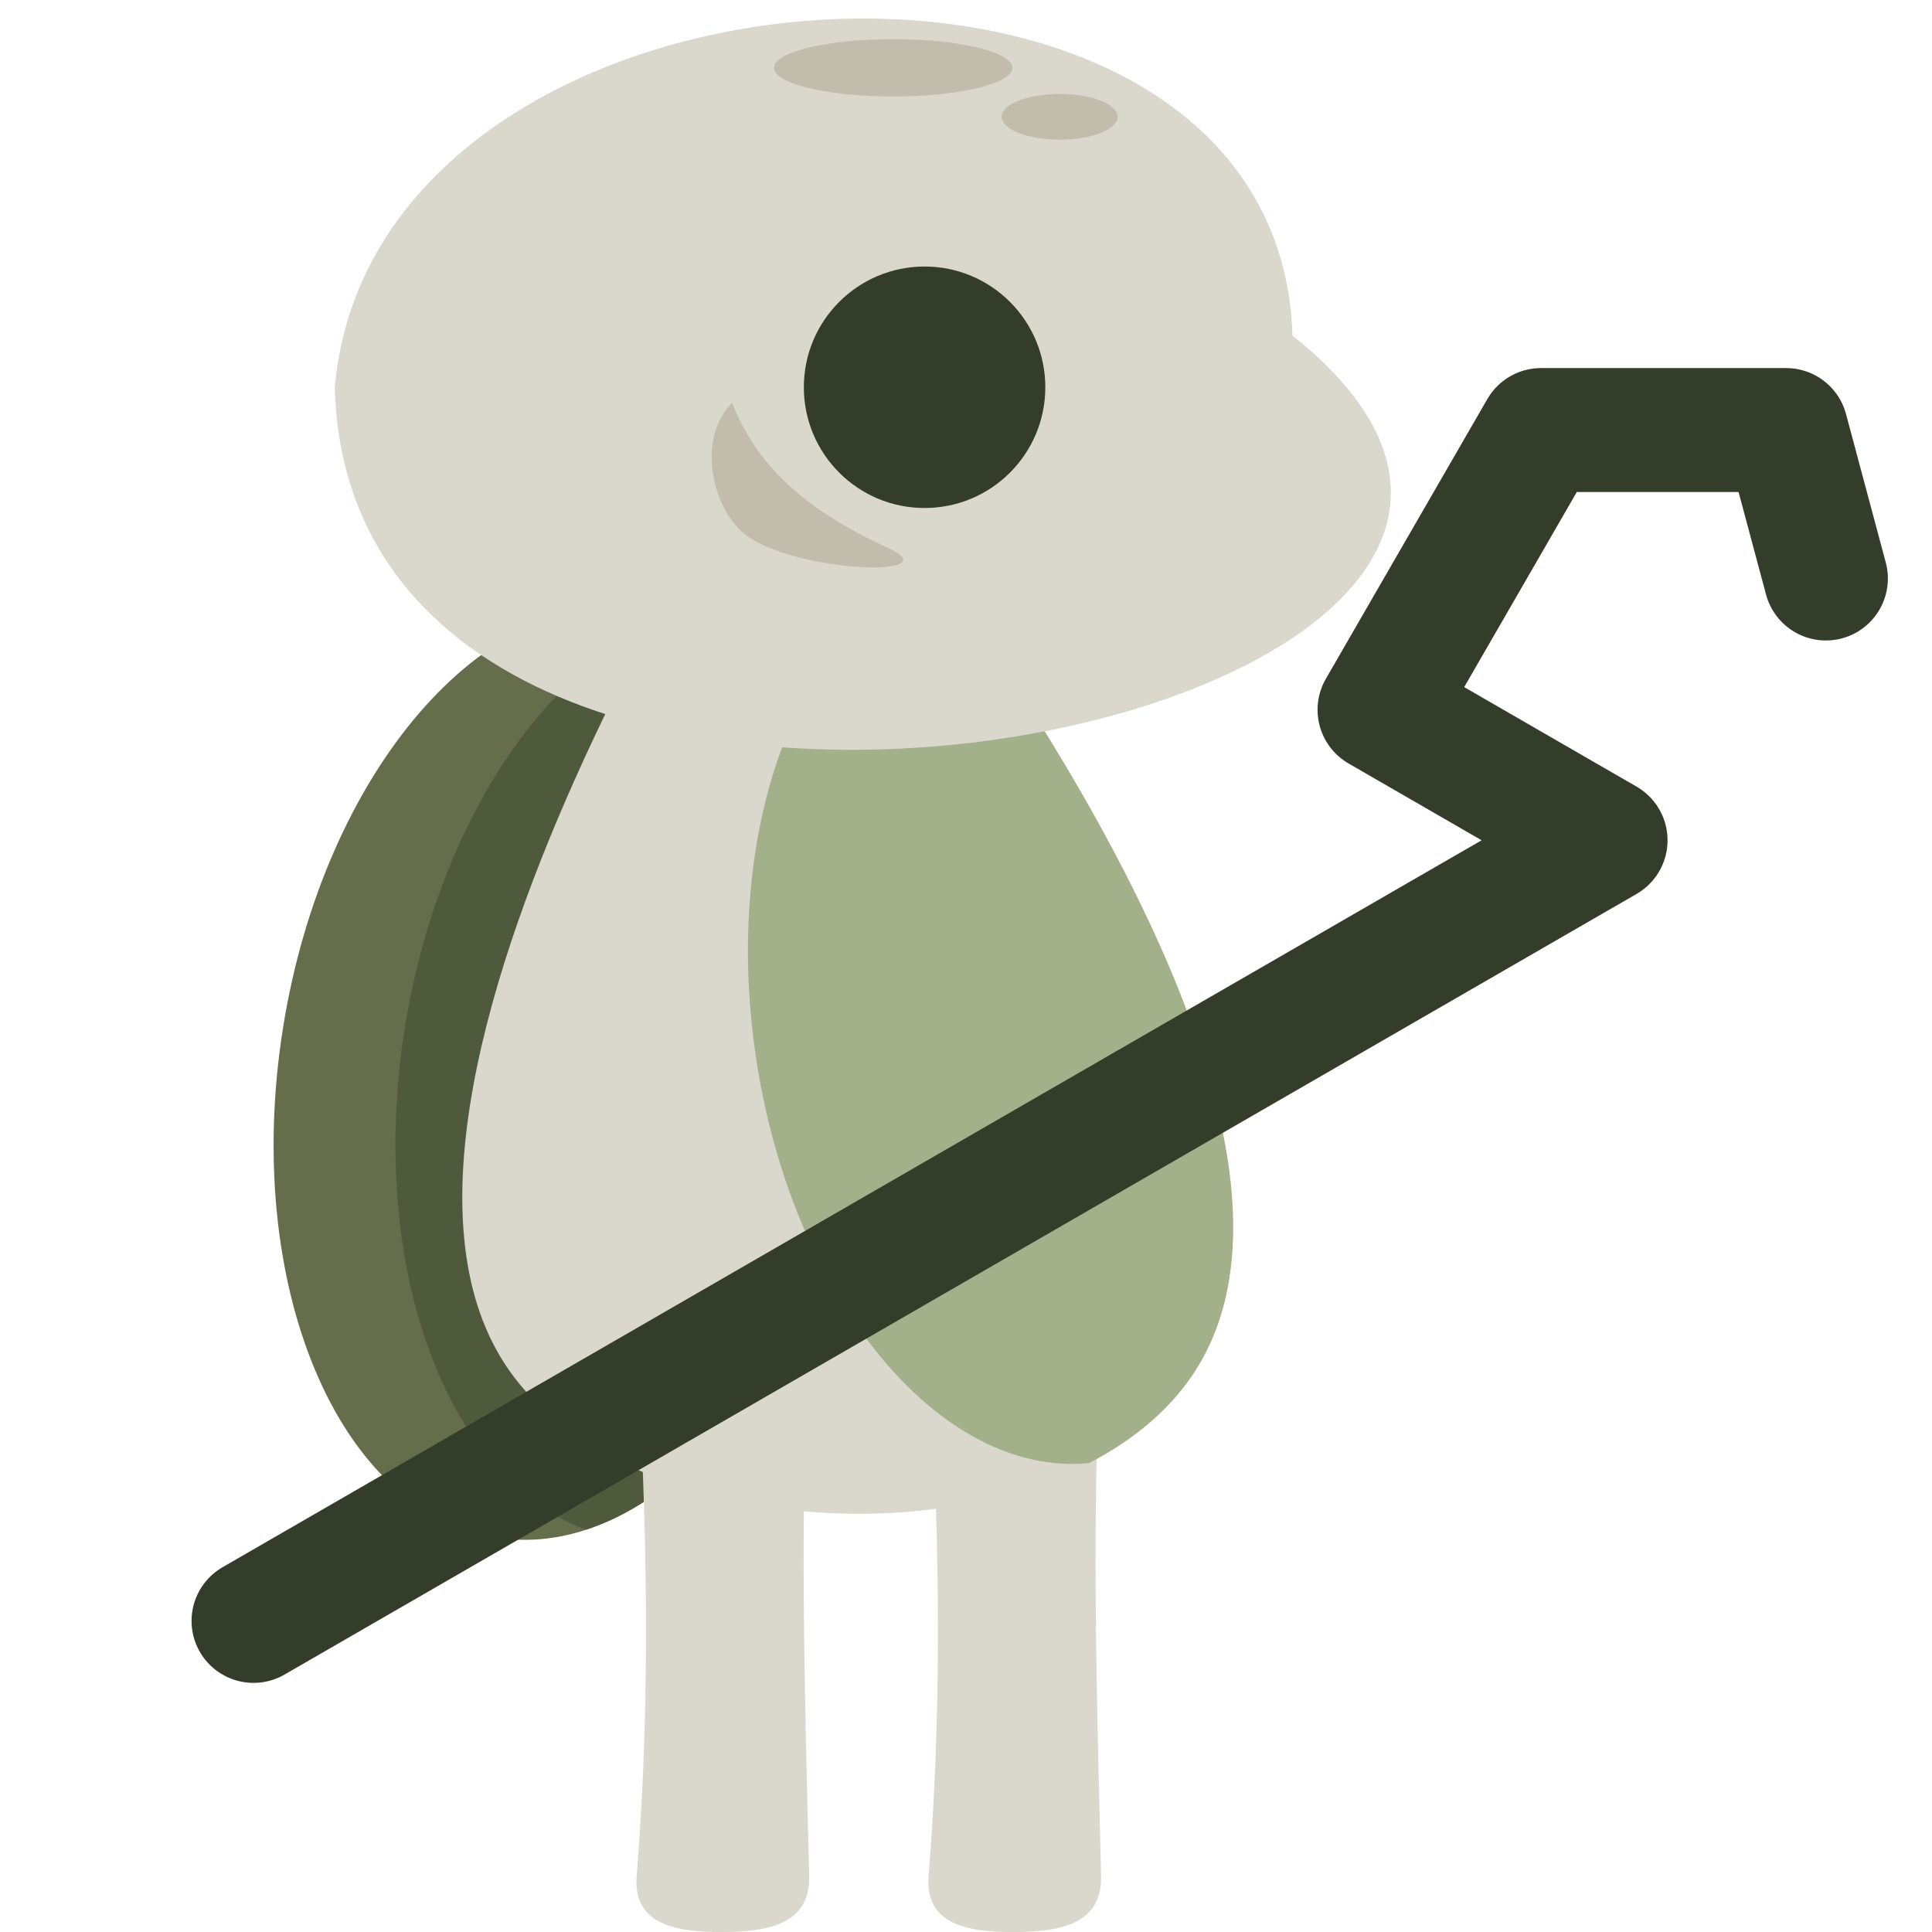
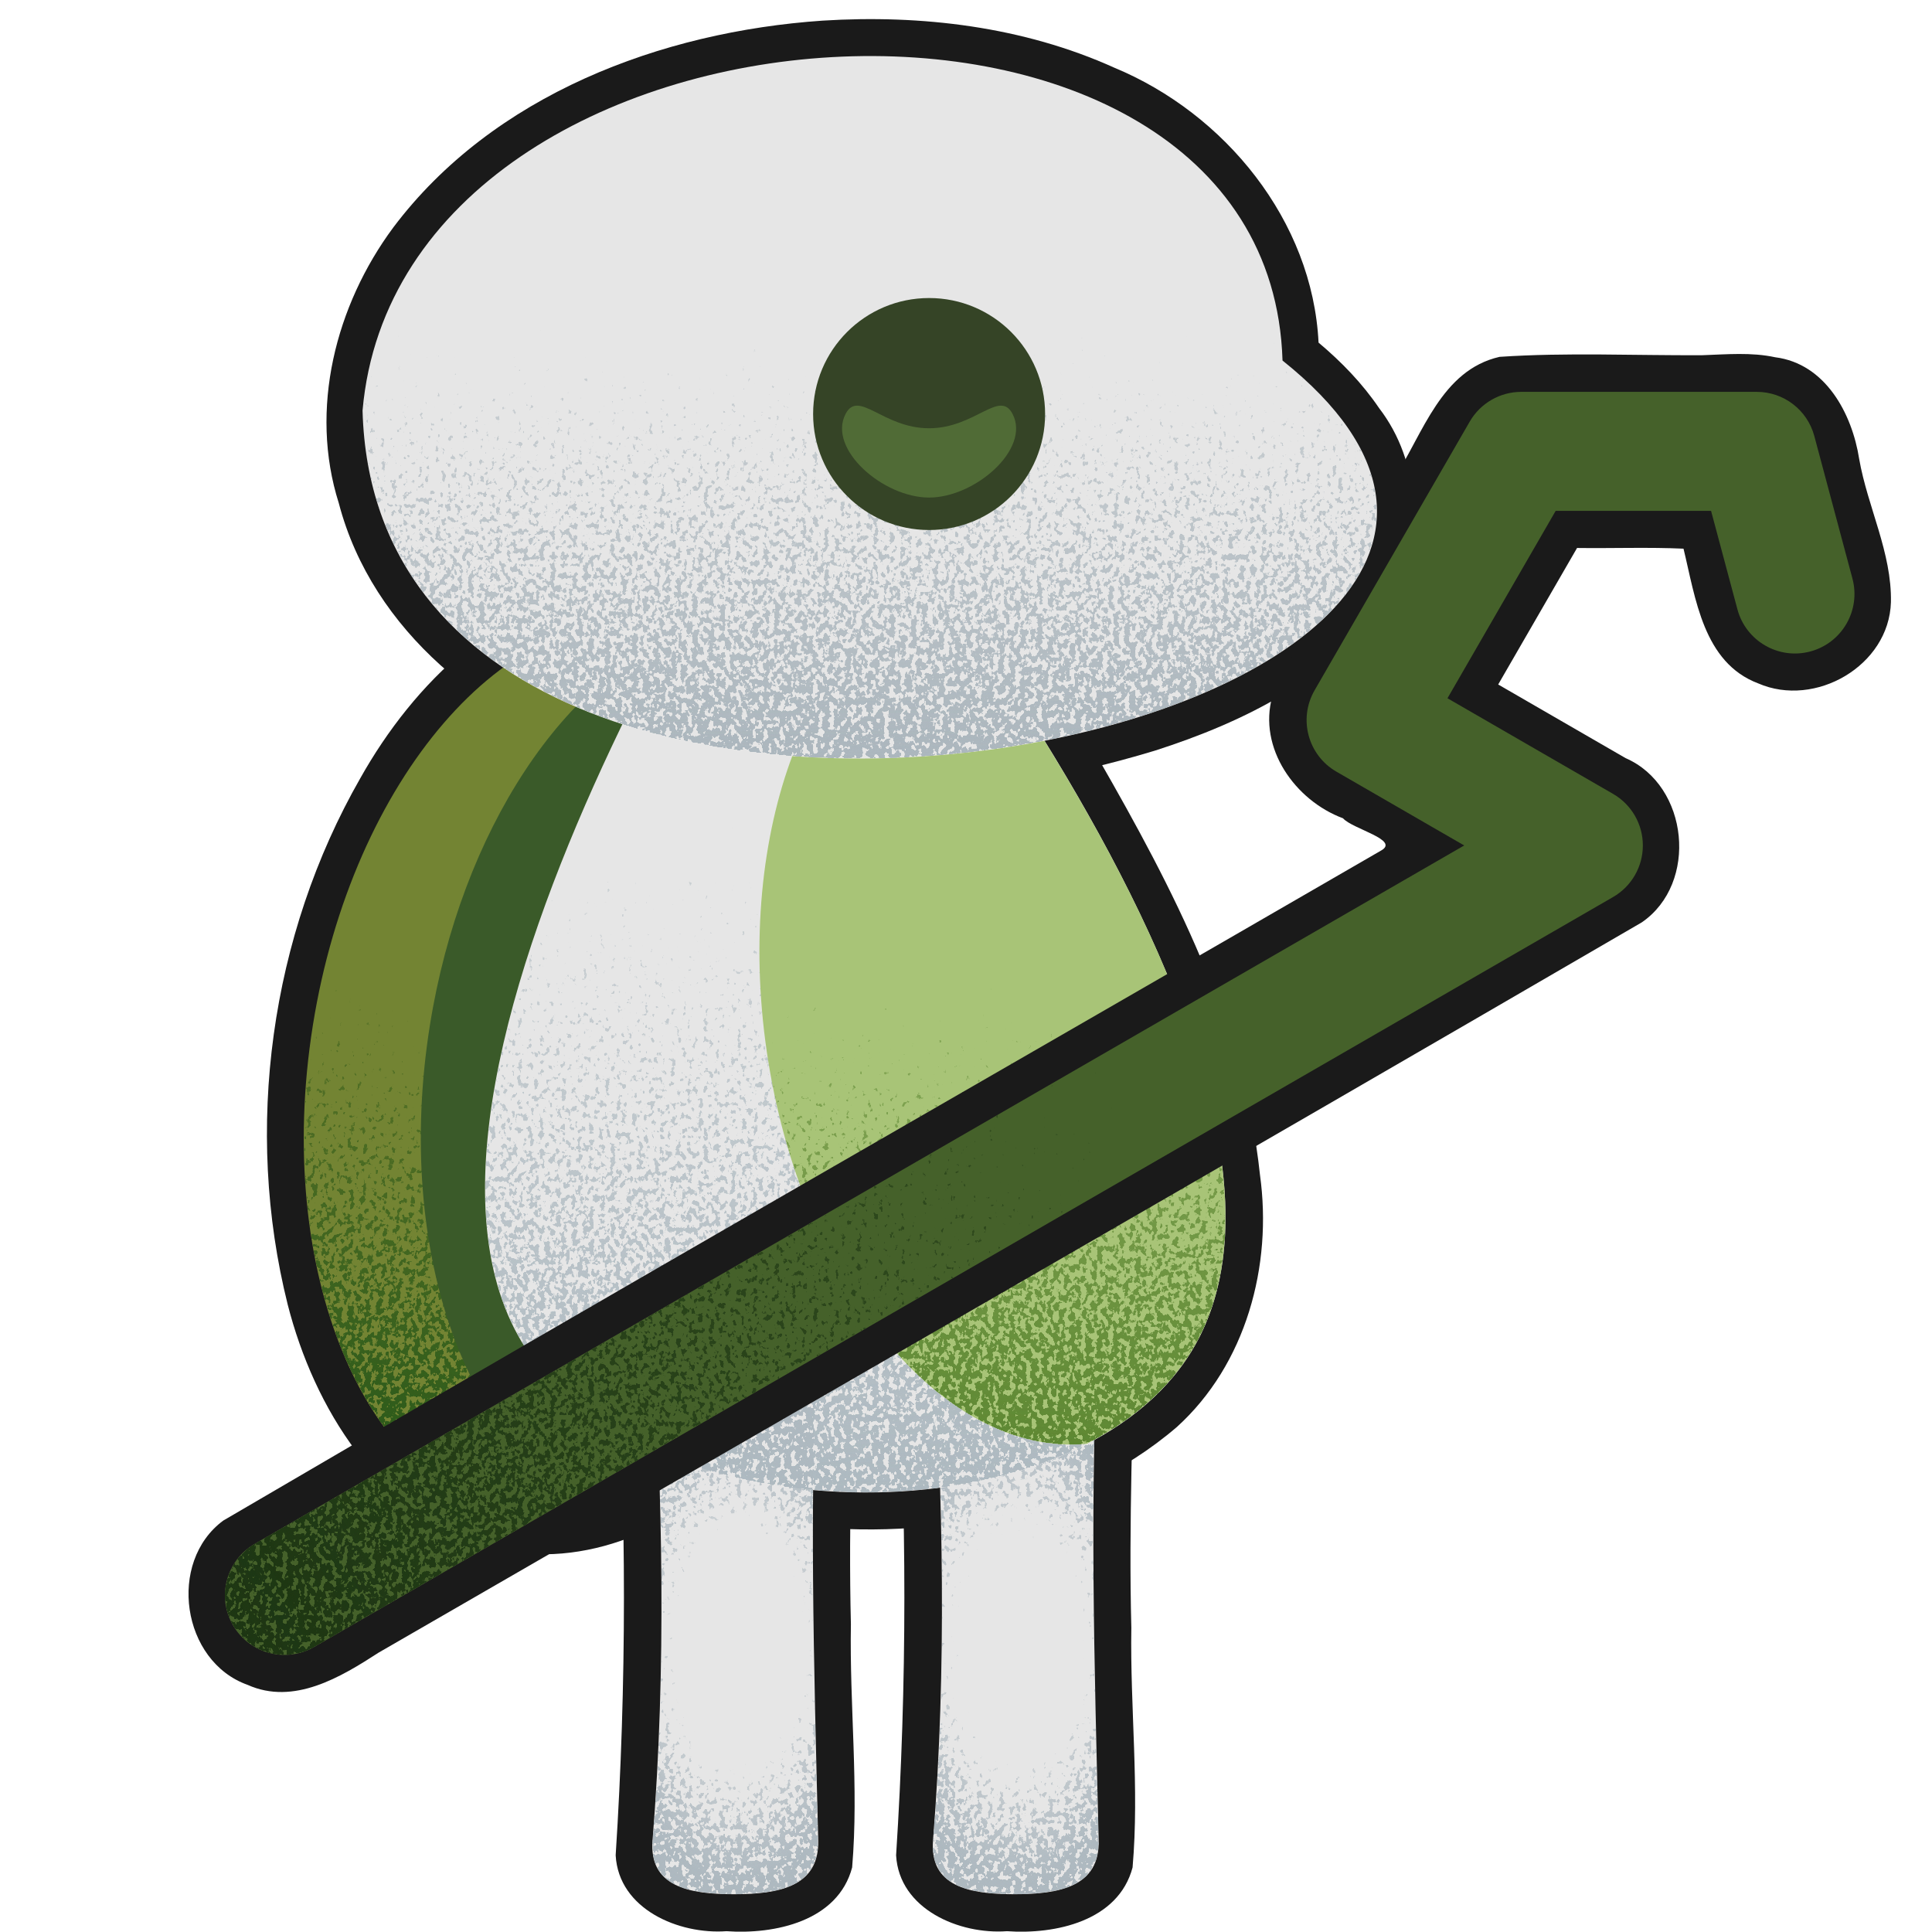
- <svg xmlns="http://www.w3.org/2000/svg" width="200" height="200" viewBox="0 0 52.917 52.917" version="1.1" id="svg8">
-   <defs id="defs2" />
+ <svg xmlns="http://www.w3.org/2000/svg" xmlns:xlink="http://www.w3.org/1999/xlink" width="200" height="200" viewBox="0 0 52.917 52.917" version="1.1" id="svg8">
+   <defs id="defs2">
+     <linearGradient id="linearGradient2504">
+       <stop style="stop-color:#aeb9c0;stop-opacity:0" offset="0" id="stop2500" />
+       <stop style="stop-color:#aeb9c0;stop-opacity:1" offset="1" id="stop2502" />
+     </linearGradient>
+     <linearGradient id="linearGradient2476">
+       <stop style="stop-color:#285819;stop-opacity:1" offset="0" id="stop2472" />
+       <stop style="stop-color:#4a671d;stop-opacity:0;" offset="1" id="stop2474" />
+     </linearGradient>
+     <linearGradient id="linearGradient2418">
+       <stop style="stop-color:#5e8833;stop-opacity:1;" offset="0" id="stop2414" />
+       <stop style="stop-color:#5e8833;stop-opacity:0;" offset="1" id="stop2416" />
+     </linearGradient>
+     <linearGradient id="linearGradient2381">
+       <stop style="stop-color:#adb9c0;stop-opacity:1;" offset="0" id="stop2377" />
+       <stop style="stop-color:#adb9c0;stop-opacity:0;" offset="1" id="stop2379" />
+     </linearGradient>
+     <linearGradient id="linearGradient2353">
+       <stop style="stop-color:#1d3613;stop-opacity:1;" offset="0" id="stop2349" />
+       <stop style="stop-color:#1d3613;stop-opacity:0;" offset="1" id="stop2351" />
+     </linearGradient>
+     <linearGradient id="linearGradient2272">
+       <stop style="stop-color:#abb6bd;stop-opacity:1;" offset="0" id="stop2268" />
+       <stop style="stop-color:#abb6bd;stop-opacity:0;" offset="1" id="stop2270" />
+     </linearGradient>
+     <filter style="color-interpolation-filters:sRGB;" id="filter2266">
+       <feTurbulence type="fractalNoise" baseFrequency="6.412 5.581" numOctaves="3" seed="84" result="turbulence" id="feTurbulence2250" />
+       <feComposite in="SourceGraphic" in2="turbulence" operator="in" result="composite1" id="feComposite2252" />
+       <feColorMatrix values="1 0 0 0 0 0 1 0 0 0 0 0 1 0 0 0 0 0 22.586 -8.804 " result="color" id="feColorMatrix2254" />
+       <feFlood flood-opacity="0" flood-color="rgb(149,184,216)" result="flood" id="feFlood2256" />
+       <feMerge result="merge" id="feMerge2262">
+         <feMergeNode in="flood" id="feMergeNode2258" />
+         <feMergeNode in="color" id="feMergeNode2260" />
+       </feMerge>
+       <feComposite in2="SourceGraphic" operator="in" result="composite2" id="feComposite2264" />
+     </filter>
+     <linearGradient xlink:href="#linearGradient2272" id="linearGradient2274" x1="22.478" y1="20.554" x2="22.478" y2="-1.098" gradientUnits="userSpaceOnUse" />
+     <filter style="color-interpolation-filters:sRGB;" id="filter2347">
+       <feTurbulence type="fractalNoise" baseFrequency="6.412 5.581" numOctaves="3" seed="84" result="turbulence" id="feTurbulence2331" />
+       <feComposite in="SourceGraphic" in2="turbulence" operator="in" result="composite1" id="feComposite2333" />
+       <feColorMatrix values="1 0 0 0 0 0 1 0 0 0 0 0 1 0 0 0 0 0 22.586 -8.804 " result="color" id="feColorMatrix2335" />
+       <feFlood flood-opacity="0" flood-color="rgb(149,184,216)" result="flood" id="feFlood2337" />
+       <feMerge result="merge" id="feMerge2343">
+         <feMergeNode in="flood" id="feMergeNode2339" />
+         <feMergeNode in="color" id="feMergeNode2341" />
+       </feMerge>
+       <feComposite in2="SourceGraphic" operator="in" result="composite2" id="feComposite2345" />
+     </filter>
+     <linearGradient xlink:href="#linearGradient2353" id="linearGradient2355" x1="5.665" y1="45.177" x2="50.974" y2="18.213" gradientUnits="userSpaceOnUse" />
+     <filter style="color-interpolation-filters:sRGB;" id="filter2375">
+       <feTurbulence type="fractalNoise" baseFrequency="6.412 5.581" numOctaves="3" seed="84" result="turbulence" id="feTurbulence2359" />
+       <feComposite in="SourceGraphic" in2="turbulence" operator="in" result="composite1" id="feComposite2361" />
+       <feColorMatrix values="1 0 0 0 0 0 1 0 0 0 0 0 1 0 0 0 0 0 22.586 -8.804 " result="color" id="feColorMatrix2363" />
+       <feFlood flood-opacity="0" flood-color="rgb(149,184,216)" result="flood" id="feFlood2365" />
+       <feMerge result="merge" id="feMerge2371">
+         <feMergeNode in="flood" id="feMergeNode2367" />
+         <feMergeNode in="color" id="feMergeNode2369" />
+       </feMerge>
+       <feComposite in2="SourceGraphic" operator="in" result="composite2" id="feComposite2373" />
+     </filter>
+     <linearGradient xlink:href="#linearGradient2381" id="linearGradient2383" x1="23.215" y1="41.45" x2="23.215" y2="7.999" gradientUnits="userSpaceOnUse" />
+     <filter style="color-interpolation-filters:sRGB;" id="filter2412">
+       <feTurbulence type="fractalNoise" baseFrequency="6.412 5.581" numOctaves="3" seed="84" result="turbulence" id="feTurbulence2396" />
+       <feComposite in="SourceGraphic" in2="turbulence" operator="in" result="composite1" id="feComposite2398" />
+       <feColorMatrix values="1 0 0 0 0 0 1 0 0 0 0 0 1 0 0 0 0 0 22.586 -8.804 " result="color" id="feColorMatrix2400" />
+       <feFlood flood-opacity="0" flood-color="rgb(149,184,216)" result="flood" id="feFlood2402" />
+       <feMerge result="merge" id="feMerge2408">
+         <feMergeNode in="flood" id="feMergeNode2404" />
+         <feMergeNode in="color" id="feMergeNode2406" />
+       </feMerge>
+       <feComposite in2="SourceGraphic" operator="in" result="composite2" id="feComposite2410" />
+     </filter>
+     <linearGradient xlink:href="#linearGradient2418" id="linearGradient2420" x1="29.818" y1="40.076" x2="29.818" y2="17.205" gradientUnits="userSpaceOnUse" />
+     <filter style="color-interpolation-filters:sRGB;" id="filter2470">
+       <feTurbulence type="fractalNoise" baseFrequency="6.412 5.581" numOctaves="3" seed="84" result="turbulence" id="feTurbulence2454" />
+       <feComposite in="SourceGraphic" in2="turbulence" operator="in" result="composite1" id="feComposite2456" />
+       <feColorMatrix values="1 0 0 0 0 0 1 0 0 0 0 0 1 0 0 0 0 0 22.586 -8.804 " result="color" id="feColorMatrix2458" />
+       <feFlood flood-opacity="0" flood-color="rgb(149,184,216)" result="flood" id="feFlood2460" />
+       <feMerge result="merge" id="feMerge2466">
+         <feMergeNode in="flood" id="feMergeNode2462" />
+         <feMergeNode in="color" id="feMergeNode2464" />
+       </feMerge>
+       <feComposite in2="SourceGraphic" operator="in" result="composite2" id="feComposite2468" />
+     </filter>
+     <linearGradient xlink:href="#linearGradient2476" id="linearGradient2478" x1="19.989" y1="39.188" x2="20.928" y2="13.781" gradientUnits="userSpaceOnUse" />
+     <filter style="color-interpolation-filters:sRGB;" id="filter2498">
+       <feTurbulence type="fractalNoise" baseFrequency="6.412 5.581" numOctaves="3" seed="84" result="turbulence" id="feTurbulence2482" />
+       <feComposite in="SourceGraphic" in2="turbulence" operator="in" result="composite1" id="feComposite2484" />
+       <feColorMatrix values="1 0 0 0 0 0 1 0 0 0 0 0 1 0 0 0 0 0 22.586 -8.804 " result="color" id="feColorMatrix2486" />
+       <feFlood flood-opacity="0" flood-color="rgb(149,184,216)" result="flood" id="feFlood2488" />
+       <feMerge result="merge" id="feMerge2494">
+         <feMergeNode in="flood" id="feMergeNode2490" />
+         <feMergeNode in="color" id="feMergeNode2492" />
+       </feMerge>
+       <feComposite in2="SourceGraphic" operator="in" result="composite2" id="feComposite2496" />
+     </filter>
+     <radialGradient xlink:href="#linearGradient2504" id="radialGradient2508" cx="19.88" cy="44.752" fx="19.88" fy="44.752" r="2.841" gradientTransform="matrix(1.336457,0,0,2.354271,-6.677164,-59.50891)" gradientUnits="userSpaceOnUse" />
+     <radialGradient xlink:href="#linearGradient2504" id="radialGradient2512" gradientUnits="userSpaceOnUse" gradientTransform="matrix(1.336457,0,0,2.354271,1.319292,-59.50891)" cx="19.88" cy="44.752" fx="19.88" fy="44.752" r="2.841" />
+   </defs>
  <g id="layer1">
-     <ellipse style="fill:#656d4a;fill-opacity:1;stroke:none;stroke-width:0.68;stroke-linecap:round;stroke-linejoin:round;stroke-miterlimit:4;stroke-dasharray:none;stroke-opacity:1;paint-order:stroke markers fill" id="path901" cx="20.044" cy="26.575" rx="7.956" ry="12.874" transform="rotate(9.058849)" />
-     <path id="ellipse903" style="fill:#4f5a3d;fill-opacity:1;stroke:none;stroke-width:0.68;stroke-linecap:round;stroke-linejoin:round;stroke-miterlimit:4;stroke-dasharray:none;stroke-opacity:1;paint-order:stroke markers fill" d="m 18.497,16.904 a 7.956,12.874 9.059 0 0 -7.407,11.242 7.956,12.874 9.059 0 0 4.97,13.748 7.956,12.874 9.059 0 0 7.407,-11.243 7.956,12.874 9.059 0 0 -4.97,-13.747 z" />
-     <path id="path895" style="fill:#dad7cd;fill-opacity:1;stroke:none;stroke-width:0.68;stroke-linecap:round;stroke-linejoin:round;stroke-miterlimit:4;stroke-dasharray:none;stroke-opacity:1;paint-order:stroke markers fill" d="m 27.797,34.854 c 1.309,0 2.44,0.685 2.362,1.991 -0.269,4.52 -0.122,9.543 0,14.537 0.032,1.308 -1.095,1.536 -2.404,1.536 -1.309,0 -2.425,-0.231 -2.32,-1.536 0.4,-4.994 0.274,-9.793 0,-14.537 -0.075,-1.306 1.053,-1.991 2.362,-1.991 z" />
-     <path style="fill:#dad7cd;fill-opacity:1;stroke:none;stroke-width:0.679px;stroke-linecap:butt;stroke-linejoin:miter;stroke-opacity:1" d="m 21.722,10.521 c 0,0 -13.343,19.699 -7.643,27.195 3.75,4.932 15.131,5.079 18.589,-0.063 C 38.109,29.561 21.722,10.521 21.722,10.521 Z" id="path867" />
-     <path id="path918" style="fill:#a3b18a;fill-opacity:1;stroke:none;stroke-width:0.68;stroke-linecap:round;stroke-linejoin:round;stroke-miterlimit:4;stroke-dasharray:none;stroke-opacity:1;paint-order:stroke markers fill" d="m 25.728,15.71 a 12.387,7.655 81.664 0 0 -5.031,13.191 12.387,7.655 81.664 0 0 9.121,11.175 c 1.177,-0.606 2.168,-1.411 2.849,-2.423 3.641,-5.415 -2.482,-15.709 -6.939,-21.943 z" />
-     <path style="fill:#dad7cd;fill-opacity:1;stroke:none;stroke-width:0.435px;stroke-linecap:butt;stroke-linejoin:miter;stroke-opacity:1" d="M 9.17,10.615 C 10.261,-1.855 35.018,-3.31 35.401,9.19 48.491,19.639 9.635,27.738 9.17,10.615 Z" id="path865" />
-     <circle style="fill:#333d29;fill-opacity:1;stroke:none;stroke-width:1.566;stroke-linecap:round;stroke-linejoin:round;paint-order:stroke markers fill" id="circle863" cx="25.324" cy="10.607" r="3.307" />
-     <path id="rect892" style="fill:#dad7cd;fill-opacity:1;stroke:none;stroke-width:0.68;stroke-linecap:round;stroke-linejoin:round;stroke-miterlimit:4;stroke-dasharray:none;stroke-opacity:1;paint-order:stroke markers fill" d="m 19.801,34.854 c 1.309,0 2.44,0.685 2.362,1.991 -0.269,4.52 -0.122,9.543 0,14.537 0.032,1.308 -1.095,1.536 -2.404,1.536 -1.309,0 -2.425,-0.231 -2.32,-1.536 0.4,-4.994 0.274,-9.793 0,-14.537 -0.075,-1.306 1.053,-1.991 2.362,-1.991 z" />
-     <ellipse style="fill:#c1bcab;fill-opacity:1;stroke:none;stroke-width:0.54;stroke-linecap:round;stroke-linejoin:round;stroke-miterlimit:4;stroke-dasharray:none;stroke-opacity:1;paint-order:stroke markers fill" id="path912" cx="24.463" cy="1.857" rx="3.264" ry="0.785" />
-     <ellipse style="fill:#c1bcab;fill-opacity:1;stroke:none;stroke-width:0.337;stroke-linecap:round;stroke-linejoin:round;stroke-miterlimit:4;stroke-dasharray:none;stroke-opacity:1;paint-order:stroke markers fill" id="ellipse914" cx="29.023" cy="3.199" rx="1.589" ry="0.626" />
-     <path style="fill:none;stroke:#333d29;stroke-width:3.395;stroke-linecap:round;stroke-linejoin:round;stroke-miterlimit:4;stroke-dasharray:none;stroke-opacity:1" d="M 6.944,44.396 43.976,23.015 37.785,19.441 42.208,11.779 h 6.714 l 1.089,4.066" id="path971" />
-     <path style="fill:#c1bcab;fill-opacity:1;stroke:none;stroke-width:0.679px;stroke-linecap:butt;stroke-linejoin:miter;stroke-opacity:1" d="m 20.054,11.033 c 0.642,1.64 1.891,2.887 4.248,3.964 1.905,0.871 -2.966,0.698 -4.092,-0.539 -0.816,-0.896 -1.026,-2.582 -0.156,-3.425 3e-6,-3e-6 1.1e-5,0 1.1e-5,0 z" id="path975" />
+     <path id="path2311" style="fill:#1a1a1a;fill-opacity:1;stroke:none;stroke-width:0.653;stroke-linecap:round;stroke-linejoin:round;stroke-miterlimit:4;stroke-dasharray:none;stroke-opacity:1;paint-order:stroke markers fill" d="m 27.552,33.52 c -1.643,-0.018 -3.29,1.449 -3.003,3.169 0.296,4.705 0.296,9.459 -0.005,14.128 0.084,1.478 1.736,2.174 3.037,2.078 1.321,0.094 3.05,-0.274 3.44,-1.746 0.189,-2.183 -0.07,-4.378 -0.034,-6.567 -0.076,-2.893 0.054,-5.79 0.094,-8.679 -0.203,-1.652 -2.014,-2.522 -3.53,-2.383 z" />
+     <path id="path2307" style="fill:#1a1a1a;fill-opacity:1;stroke:none;stroke-width:0.653;stroke-linecap:round;stroke-linejoin:round;stroke-miterlimit:4;stroke-dasharray:none;stroke-opacity:1;paint-order:stroke markers fill" d="m 19.865,33.52 c -1.64,-0.014 -3.284,1.451 -2.997,3.169 0.296,4.705 0.296,9.459 -0.005,14.128 0.083,1.479 1.734,2.172 3.035,2.078 1.322,0.094 3.052,-0.273 3.442,-1.746 0.186,-2.215 -0.074,-4.442 -0.034,-6.663 -0.072,-2.861 0.052,-5.726 0.094,-8.583 -0.207,-1.654 -2.016,-2.524 -3.535,-2.383 z" />
+     <path id="path2303" style="fill:#1a1a1a;fill-opacity:1;stroke:none;stroke-width:0.652px;stroke-linecap:butt;stroke-linejoin:miter;stroke-opacity:1" d="m 21.514,10.023 c -3.59,5.53 -6.872,11.389 -8.578,17.8 -0.763,3.019 -1.152,6.435 0.393,9.281 1.644,2.847 4.965,4.21 8.094,4.623 3.739,0.511 7.873,-0.121 10.81,-2.641 1.897,-1.719 2.624,-4.421 2.277,-6.91 C 34.078,28.068 32.12,24.323 30.094,20.794 27.722,16.764 24.901,13.019 21.893,9.446 21.766,9.638 21.64,9.831 21.514,10.023 Z" />
+     <path id="ellipse2299" style="fill:#1a1a1a;fill-opacity:1;stroke:none;stroke-width:0.653;stroke-linecap:round;stroke-linejoin:round;stroke-miterlimit:4;stroke-dasharray:none;stroke-opacity:1;paint-order:stroke markers fill" d="m 16.889,16.018 c -3.117,0.272 -5.56,2.693 -7.022,5.3 -2.465,4.31 -3.191,9.602 -1.986,14.417 0.722,2.824 2.495,5.711 5.416,6.618 2.469,0.708 5.114,-0.376 6.837,-2.173 3.114,-3.09 4.52,-7.537 4.767,-11.835 0.167,-3.528 -0.543,-7.316 -2.875,-10.077 -1.276,-1.465 -3.166,-2.417 -5.138,-2.25 z" />
+     <path id="path858" style="fill:#1a1a1a;fill-opacity:1;stroke:none;stroke-width:0.418px;stroke-linecap:butt;stroke-linejoin:miter;stroke-opacity:1" d="M 22.533,0.565 C 18.108,0.868 13.507,2.594 10.77,6.233 9.192,8.363 8.463,11.21 9.28,13.783 c 0.917,3.504 4.056,6.016 7.435,6.997 4.827,1.534 10.108,1.237 14.914,-0.219 2.448,-0.783 4.956,-2.013 6.427,-4.206 0.976,-1.582 0.849,-3.707 -0.283,-5.177 C 37.315,10.502 36.74,9.909 36.115,9.384 35.949,6.043 33.552,3.11 30.518,1.853 28.028,0.729 25.24,0.396 22.533,0.565 Z" />
+     <ellipse style="fill:#738433;fill-opacity:1;stroke:none;stroke-width:0.653;stroke-linecap:round;stroke-linejoin:round;stroke-miterlimit:4;stroke-dasharray:none;stroke-opacity:1;paint-order:stroke markers fill" id="path901" cx="20.527" cy="26.387" rx="7.643" ry="12.367" transform="rotate(9.058849)" />
+     <ellipse style="fill:url(#linearGradient2478);fill-opacity:1;stroke:none;stroke-width:0.68;stroke-linecap:round;stroke-linejoin:round;stroke-miterlimit:4;stroke-dasharray:none;stroke-opacity:1;paint-order:stroke markers fill;filter:url(#filter2470)" id="ellipse2440" cx="20.044" cy="26.575" rx="7.956" ry="12.874" transform="matrix(0.9486605,0.151252,-0.151252,0.9486605,1.120784,1.047477)" />
+     <path id="ellipse903" style="fill:#3a5a29;fill-opacity:1;stroke:none;stroke-width:0.653;stroke-linecap:round;stroke-linejoin:round;stroke-miterlimit:4;stroke-dasharray:none;stroke-opacity:1;paint-order:stroke markers fill" d="m 18.89,17.287 a 7.643,12.367 9.059 0 0 -7.116,10.799 7.643,12.367 9.059 0 0 4.774,13.207 7.643,12.367 9.059 0 0 7.116,-10.8 7.643,12.367 9.059 0 0 -4.774,-13.206 z" />
+     <path id="path895" style="fill:#e6e6e6;fill-opacity:1;stroke:none;stroke-width:0.653;stroke-linecap:round;stroke-linejoin:round;stroke-miterlimit:4;stroke-dasharray:none;stroke-opacity:1;paint-order:stroke markers fill" d="m 27.824,34.53 c 1.257,0 2.344,0.658 2.269,1.913 -0.259,4.342 -0.118,9.168 0,13.965 0.031,1.257 -1.052,1.475 -2.309,1.475 -1.257,0 -2.329,-0.222 -2.229,-1.475 0.384,-4.798 0.263,-9.407 0,-13.965 -0.072,-1.255 1.012,-1.913 2.269,-1.913 z" />
+     <path id="path2510" style="fill:url(#radialGradient2512);fill-opacity:1;stroke:none;stroke-width:0.68;stroke-linecap:round;stroke-linejoin:round;stroke-miterlimit:4;stroke-dasharray:none;stroke-opacity:1;paint-order:stroke markers fill;filter:url(#filter2498)" d="m 27.797,34.854 c 1.309,0 2.44,0.685 2.362,1.991 -0.269,4.52 -0.122,9.543 0,14.537 0.032,1.308 -1.095,1.536 -2.404,1.536 -1.309,0 -2.425,-0.231 -2.32,-1.536 0.4,-4.994 0.274,-9.793 0,-14.537 -0.075,-1.306 1.053,-1.991 2.362,-1.991 z" transform="matrix(0.9606425,0,0,0.9606425,1.120784,1.047477)" />
+     <path style="fill:#e6e6e6;fill-opacity:1;stroke:none;stroke-width:0.652px;stroke-linecap:butt;stroke-linejoin:miter;stroke-opacity:1" d="m 21.988,11.155 c 0,0 -12.818,18.924 -7.343,26.125 3.603,4.738 14.536,4.879 17.857,-0.06 C 37.73,29.445 21.988,11.155 21.988,11.155 Z" id="path867" />
+     <path id="rect892" style="fill:#e6e6e6;fill-opacity:1;stroke:none;stroke-width:0.653;stroke-linecap:round;stroke-linejoin:round;stroke-miterlimit:4;stroke-dasharray:none;stroke-opacity:1;paint-order:stroke markers fill" d="m 20.142,34.53 c 1.257,0 2.344,0.658 2.269,1.913 -0.259,4.342 -0.118,9.168 0,13.965 0.031,1.257 -1.052,1.475 -2.309,1.475 -1.257,0 -2.329,-0.222 -2.229,-1.475 0.384,-4.798 0.263,-9.407 0,-13.965 -0.072,-1.255 1.012,-1.913 2.269,-1.913 z" />
+     <path style="fill:url(#linearGradient2383);fill-opacity:1;stroke:none;stroke-width:0.679px;stroke-linecap:butt;stroke-linejoin:miter;stroke-opacity:1;filter:url(#filter2375)" d="m 21.722,10.521 c 0,0 -13.343,19.699 -7.643,27.195 3.75,4.932 15.131,5.079 18.589,-0.063 C 38.109,29.561 21.722,10.521 21.722,10.521 Z" id="path2357" transform="matrix(0.9606425,0,0,0.9606425,1.120784,1.047477)" />
+     <path id="path2480" style="fill:url(#radialGradient2508);fill-opacity:1;stroke:none;stroke-width:0.68;stroke-linecap:round;stroke-linejoin:round;stroke-miterlimit:4;stroke-dasharray:none;stroke-opacity:1;paint-order:stroke markers fill;filter:url(#filter2498)" d="m 19.801,34.854 c 1.309,0 2.44,0.685 2.362,1.991 -0.269,4.52 -0.122,9.543 0,14.537 0.032,1.308 -1.095,1.536 -2.404,1.536 -1.309,0 -2.425,-0.231 -2.32,-1.536 0.4,-4.994 0.274,-9.793 0,-14.537 -0.075,-1.306 1.053,-1.991 2.362,-1.991 z" transform="matrix(0.9606425,0,0,0.9606425,1.120784,1.047477)" />
+     <path id="path918" style="fill:#a8c477;fill-opacity:1;stroke:none;stroke-width:0.653;stroke-linecap:round;stroke-linejoin:round;stroke-miterlimit:4;stroke-dasharray:none;stroke-opacity:1;paint-order:stroke markers fill" d="m 25.836,16.139 a 11.899,7.354 81.664 0 0 -4.833,12.672 11.899,7.354 81.664 0 0 8.762,10.735 c 1.13,-0.582 2.083,-1.355 2.737,-2.328 3.498,-5.202 -2.385,-15.091 -6.666,-21.08 z" />
+     <path id="path2394" style="fill:url(#linearGradient2420);fill-opacity:1;stroke:none;stroke-width:0.68;stroke-linecap:round;stroke-linejoin:round;stroke-miterlimit:4;stroke-dasharray:none;stroke-opacity:1;paint-order:stroke markers fill;filter:url(#filter2412)" d="m 25.728,15.71 a 12.387,7.655 81.664 0 0 -5.031,13.191 12.387,7.655 81.664 0 0 9.121,11.175 c 1.177,-0.606 2.168,-1.411 2.849,-2.423 3.641,-5.415 -2.482,-15.709 -6.939,-21.943 z" transform="matrix(0.9606425,0,0,0.9606425,1.120784,1.047477)" />
+     <path id="path2325" style="color:#000000;font-style:normal;font-variant:normal;font-weight:normal;font-stretch:normal;font-size:medium;line-height:normal;font-family:sans-serif;font-variant-ligatures:normal;font-variant-position:normal;font-variant-caps:normal;font-variant-numeric:normal;font-variant-alternates:normal;font-variant-east-asian:normal;font-feature-settings:normal;font-variation-settings:normal;text-indent:0;text-align:start;text-decoration:none;text-decoration-line:none;text-decoration-style:solid;text-decoration-color:#000000;letter-spacing:normal;word-spacing:normal;text-transform:none;writing-mode:lr-tb;direction:ltr;text-orientation:mixed;dominant-baseline:auto;baseline-shift:baseline;text-anchor:start;white-space:normal;shape-padding:0;shape-margin:0;inline-size:0;clip-rule:nonzero;display:inline;overflow:visible;visibility:visible;opacity:1;isolation:auto;mix-blend-mode:normal;color-interpolation:sRGB;color-interpolation-filters:linearRGB;solid-color:#000000;solid-opacity:1;vector-effect:none;fill:#1a1a1a;fill-opacity:1;fill-rule:nonzero;stroke:none;stroke-width:0.961;stroke-linecap:round;stroke-linejoin:round;stroke-miterlimit:4;stroke-dasharray:none;stroke-dashoffset:0;stroke-opacity:1;color-rendering:auto;image-rendering:auto;shape-rendering:auto;text-rendering:auto;enable-background:accumulate;stop-color:#000000;stop-opacity:1" d="m 46.633,9.729 c -1.852,0.011 -3.715,-0.079 -5.561,0.045 -1.591,0.365 -2.091,2.086 -2.869,3.301 -1.118,1.996 -2.378,3.929 -3.354,5.995 -0.397,1.422 0.625,2.855 1.936,3.343 0.258,0.296 1.579,0.592 1.036,0.887 -10.568,6.118 -21.172,12.178 -31.707,18.349 -1.535,1.138 -1.139,3.856 0.668,4.499 1.265,0.567 2.549,-0.21 3.59,-0.884 11.534,-6.666 23.083,-13.304 34.597,-20.001 1.555,-1.069 1.286,-3.746 -0.444,-4.498 -1.163,-0.672 -2.327,-1.344 -3.49,-2.017 0.72,-1.246 1.44,-2.493 2.16,-3.739 0.967,0.013 1.972,-0.025 2.916,0.019 0.33,1.357 0.541,3.121 2.044,3.689 1.562,0.682 3.587,-0.482 3.637,-2.224 0.027,-1.355 -0.638,-2.601 -0.869,-3.919 C 50.729,11.329 49.999,9.959 48.621,9.785 47.968,9.644 47.294,9.706 46.633,9.729 Z" />
+     <path style="color:#000000;font-style:normal;font-variant:normal;font-weight:normal;font-stretch:normal;font-size:medium;line-height:normal;font-family:sans-serif;font-variant-ligatures:normal;font-variant-position:normal;font-variant-caps:normal;font-variant-numeric:normal;font-variant-alternates:normal;font-variant-east-asian:normal;font-feature-settings:normal;font-variation-settings:normal;text-indent:0;text-align:start;text-decoration:none;text-decoration-line:none;text-decoration-style:solid;text-decoration-color:#000000;letter-spacing:normal;word-spacing:normal;text-transform:none;writing-mode:lr-tb;direction:ltr;text-orientation:mixed;dominant-baseline:auto;baseline-shift:baseline;text-anchor:start;white-space:normal;shape-padding:0;shape-margin:0;inline-size:0;clip-rule:nonzero;display:inline;overflow:visible;visibility:visible;opacity:1;isolation:auto;mix-blend-mode:normal;color-interpolation:sRGB;color-interpolation-filters:linearRGB;solid-color:#000000;solid-opacity:1;vector-effect:none;fill:#45612a;fill-opacity:1;fill-rule:nonzero;stroke:none;stroke-width:0.961;stroke-linecap:round;stroke-linejoin:round;stroke-miterlimit:4;stroke-dasharray:none;stroke-dashoffset:0;stroke-opacity:1;color-rendering:auto;image-rendering:auto;shape-rendering:auto;text-rendering:auto;enable-background:accumulate;stop-color:#000000;stop-opacity:1" d="m 41.669,10.733 a 1.631,1.631 0 0 0 -1.413,0.814 l -4.25,7.361 a 1.631,1.631 0 0 0 0.597,2.227 L 40.104,23.157 6.977,42.284 a 1.631,1.631 0 0 0 -0.599,2.227 1.631,1.631 0 0 0 2.229,0.599 L 44.181,24.57 a 1.631,1.631 0 0 0 0,-2.826 l -4.535,-2.619 2.963,-5.132 h 4.257 l 0.722,2.698 a 1.631,1.631 0 0 0 1.998,1.152 1.631,1.631 0 0 0 1.152,-1.996 l -1.045,-3.906 a 1.631,1.631 0 0 0 -1.576,-1.208 z" id="path971" />
+     <path style="color:#000000;font-style:normal;font-variant:normal;font-weight:normal;font-stretch:normal;font-size:medium;line-height:normal;font-family:sans-serif;font-variant-ligatures:normal;font-variant-position:normal;font-variant-caps:normal;font-variant-numeric:normal;font-variant-alternates:normal;font-variant-east-asian:normal;font-feature-settings:normal;font-variation-settings:normal;text-indent:0;text-align:start;text-decoration:none;text-decoration-line:none;text-decoration-style:solid;text-decoration-color:#000000;letter-spacing:normal;word-spacing:normal;text-transform:none;writing-mode:lr-tb;direction:ltr;text-orientation:mixed;dominant-baseline:auto;baseline-shift:baseline;text-anchor:start;white-space:normal;shape-padding:0;shape-margin:0;inline-size:0;clip-rule:nonzero;display:inline;overflow:visible;visibility:visible;opacity:1;isolation:auto;mix-blend-mode:normal;color-interpolation:sRGB;color-interpolation-filters:linearRGB;solid-color:#000000;solid-opacity:1;vector-effect:none;fill:url(#linearGradient2355);fill-opacity:1;fill-rule:nonzero;stroke:none;stroke-linecap:round;stroke-linejoin:round;stroke-miterlimit:4;stroke-dasharray:none;stroke-dashoffset:0;stroke-opacity:1;filter:url(#filter2347);color-rendering:auto;image-rendering:auto;shape-rendering:auto;text-rendering:auto;enable-background:accumulate;stop-color:#000000;stop-opacity:1" d="m 42.209,10.082 a 1.698,1.698 0 0 0 -1.471,0.848 l -4.424,7.662 a 1.698,1.698 0 0 0 0.621,2.318 l 3.645,2.105 -34.484,19.91 a 1.698,1.698 0 0 0 -0.623,2.318 1.698,1.698 0 0 0 2.32,0.623 L 44.824,24.486 a 1.698,1.698 0 0 0 0,-2.941 L 40.104,18.818 43.188,13.477 h 4.432 l 0.752,2.809 a 1.698,1.698 0 0 0 2.08,1.199 1.698,1.698 0 0 0 1.199,-2.078 L 50.562,11.34 a 1.698,1.698 0 0 0 -1.641,-1.258 z" id="path2329" transform="matrix(0.9606425,0,0,0.9606425,1.120784,1.047477)" />
+     <path style="fill:#e6e6e6;fill-opacity:1;stroke:none;stroke-width:0.418px;stroke-linecap:butt;stroke-linejoin:miter;stroke-opacity:1" d="M 9.93,11.245 C 10.978,-0.735 34.76,-2.132 35.128,9.875 47.703,19.913 10.376,27.694 9.93,11.245 Z" id="path865" />
+     <path style="fill:url(#linearGradient2274);fill-opacity:1;stroke:none;stroke-width:0.435px;stroke-linecap:butt;stroke-linejoin:miter;stroke-opacity:1;filter:url(#filter2266)" d="M 9.17,10.615 C 10.261,-1.855 35.018,-3.31 35.401,9.19 48.491,19.639 9.635,27.738 9.17,10.615 Z" id="path842" transform="matrix(0.9606425,0,0,0.9606425,1.120784,1.047477)" />
+     <circle style="fill:#354426;fill-opacity:1;stroke:none;stroke-width:1.504;stroke-linecap:round;stroke-linejoin:round;paint-order:stroke markers fill" id="circle863" cx="25.448" cy="11.34" r="3.177" />
+     <path id="circle2276" style="fill:#506b36;fill-opacity:1;stroke:none;stroke-width:1.083;stroke-linecap:round;stroke-linejoin:round;paint-order:stroke markers fill" d="m 27.735,11.34 c 0.495,0.958 -1.024,2.288 -2.288,2.288 -1.263,0 -2.783,-1.33 -2.288,-2.288 0.355,-0.687 1.024,0.39 2.288,0.39 1.263,0 1.932,-1.077 2.288,-0.39 z" />
  </g>
</svg>
